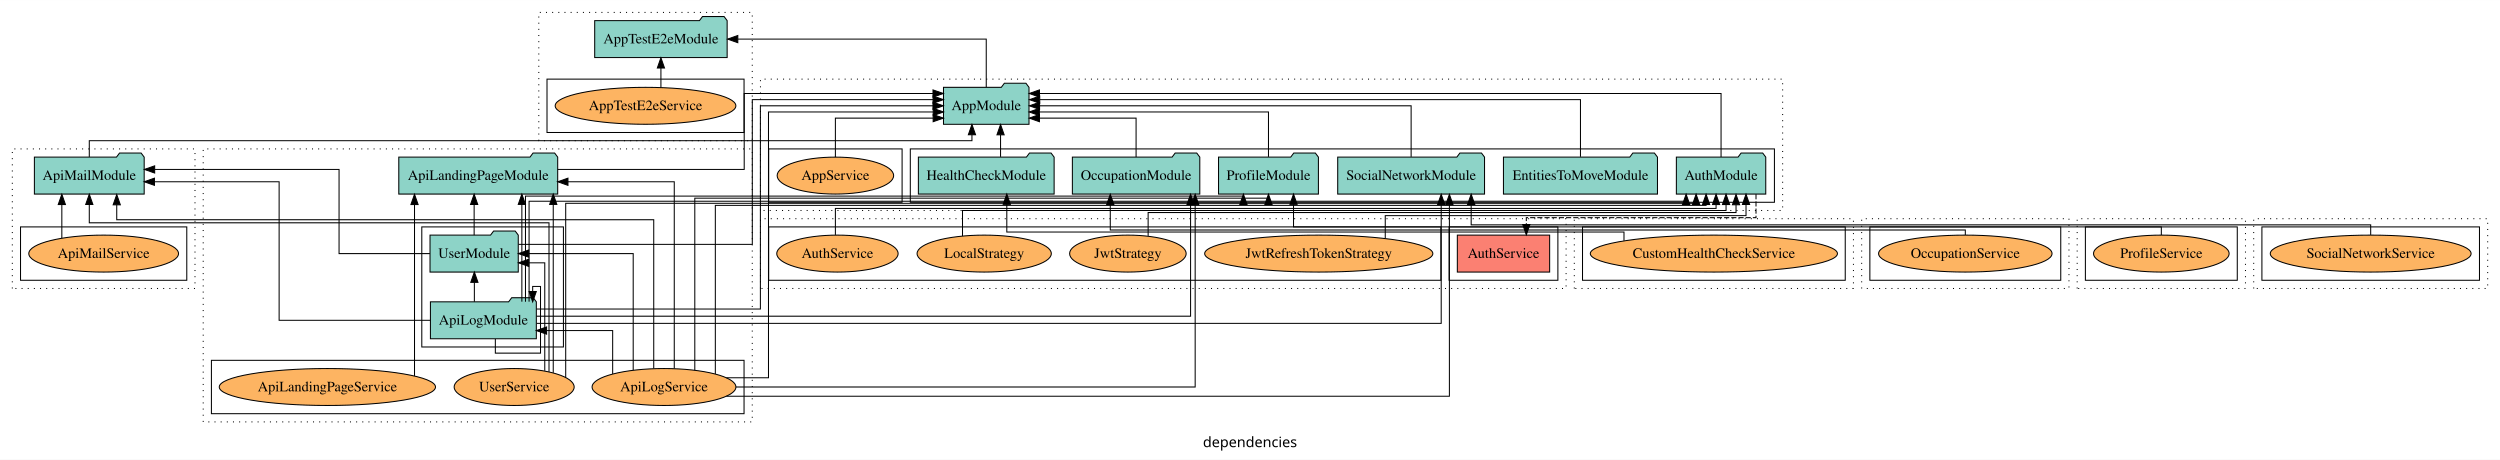
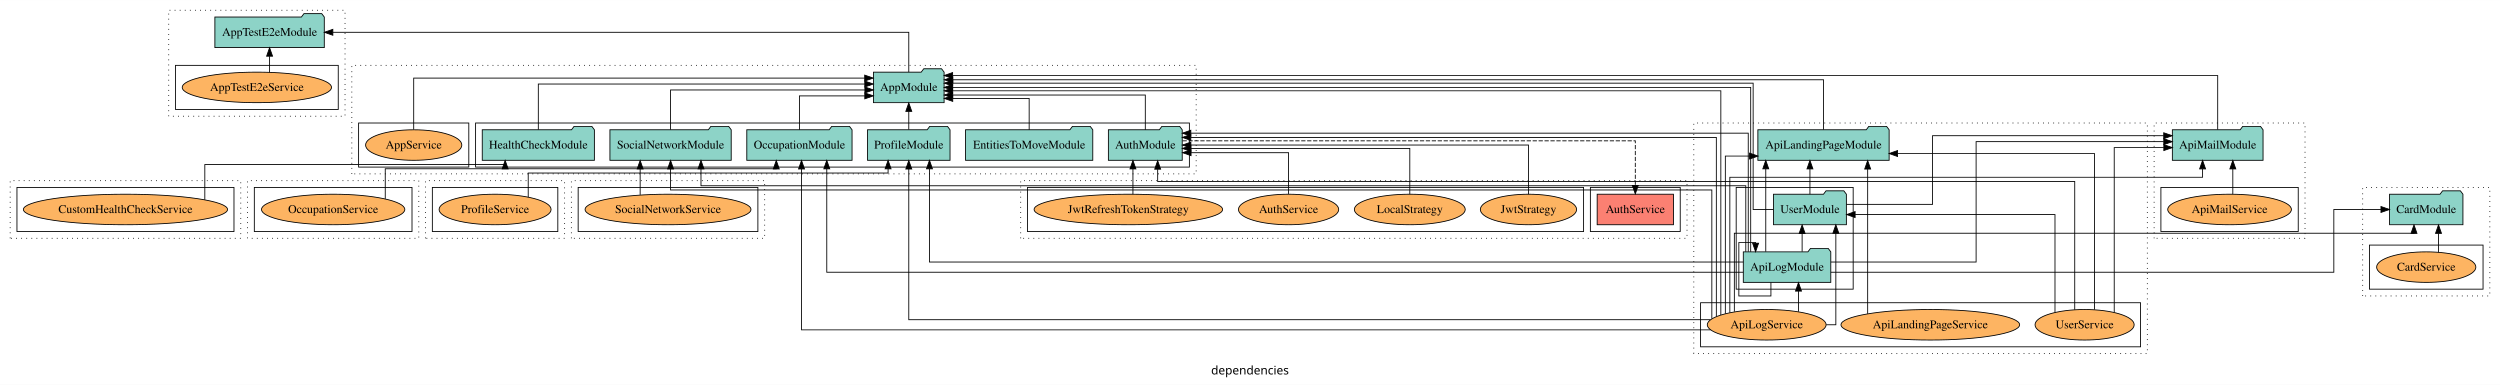
- <svg xmlns="http://www.w3.org/2000/svg" width="2436pt" height="448pt" viewBox="0.00 0.00 2436.00 447.80">
-   <g id="graph0" class="graph" transform="scale(1 1) rotate(0) translate(4 443.8)">
-     <polygon fill="white" stroke="transparent" points="-4,4 -4,-443.8 2432,-443.8 2432,4 -4,4" />
-     <text text-anchor="middle" x="1214" y="-8.2" font-family="sans-serif" font-size="14.00">dependencies</text>
+ <svg xmlns="http://www.w3.org/2000/svg" width="2949pt" height="454pt" viewBox="0.00 0.00 2949.00 453.80">
+   <g id="graph0" class="graph" transform="scale(1 1) rotate(0) translate(4 449.8)">
+     <polygon fill="white" stroke="transparent" points="-4,4 -4,-449.8 2945,-449.8 2945,4 -4,4" />
+     <text text-anchor="middle" x="1470.5" y="-8.2" font-family="sans-serif" font-size="14.00">dependencies</text>
    <g id="clust1" class="cluster">
-       <polygon fill="none" stroke="black" stroke-dasharray="1,5" points="194,-32.8 194,-298.8 729,-298.8 729,-32.8 194,-32.8" />
+       <polygon fill="none" stroke="black" stroke-dasharray="1,5" points="1994,-32.8 1994,-304.8 2529,-304.8 2529,-32.8 1994,-32.8" />
    </g>
    <g id="clust3" class="cluster">
-       <polygon fill="none" stroke="black" points="407,-105.8 407,-222.8 545,-222.8 545,-105.8 407,-105.8" />
+       <polygon fill="none" stroke="black" points="2044,-108.8 2044,-228.8 2182,-228.8 2182,-108.8 2044,-108.8" />
    </g>
    <g id="clust6" class="cluster">
-       <polygon fill="none" stroke="black" points="202,-40.8 202,-92.8 721,-92.8 721,-40.8 202,-40.8" />
+       <polygon fill="none" stroke="black" points="2002,-40.8 2002,-92.8 2521,-92.8 2521,-40.8 2002,-40.8" />
    </g>
    <g id="clust13" class="cluster">
-       <polygon fill="none" stroke="black" stroke-dasharray="1,5" points="8,-162.8 8,-298.8 186,-298.8 186,-162.8 8,-162.8" />
+       <polygon fill="none" stroke="black" stroke-dasharray="1,5" points="2537,-168.8 2537,-304.8 2715,-304.8 2715,-168.8 2537,-168.8" />
    </g>
    <g id="clust18" class="cluster">
-       <polygon fill="none" stroke="black" points="16,-170.8 16,-222.8 178,-222.8 178,-170.8 16,-170.8" />
+       <polygon fill="none" stroke="black" points="2545,-176.8 2545,-228.8 2707,-228.8 2707,-176.8 2545,-176.8" />
    </g>
    <g id="clust19" class="cluster">
-       <polygon fill="none" stroke="black" stroke-dasharray="1,5" points="737,-238.8 737,-366.8 1733,-366.8 1733,-238.8 737,-238.8" />
+       <polygon fill="none" stroke="black" stroke-dasharray="1,5" points="411,-244.8 411,-372.8 1407,-372.8 1407,-244.8 411,-244.8" />
    </g>
    <g id="clust21" class="cluster">
-       <polygon fill="none" stroke="black" points="883,-246.8 883,-298.8 1725,-298.8 1725,-246.8 883,-246.8" />
+       <polygon fill="none" stroke="black" points="557,-252.8 557,-304.8 1399,-304.8 1399,-252.8 557,-252.8" />
    </g>
    <g id="clust24" class="cluster">
-       <polygon fill="none" stroke="black" points="745,-246.8 745,-298.8 875,-298.8 875,-246.8 745,-246.8" />
+       <polygon fill="none" stroke="black" points="419,-252.8 419,-304.8 549,-304.8 549,-252.8 419,-252.8" />
    </g>
    <g id="clust25" class="cluster">
-       <polygon fill="none" stroke="black" stroke-dasharray="1,5" points="521,-306.8 521,-431.8 729,-431.8 729,-306.8 521,-306.8" />
+       <polygon fill="none" stroke="black" stroke-dasharray="1,5" points="195,-312.8 195,-437.8 403,-437.8 403,-312.8 195,-312.8" />
    </g>
    <g id="clust30" class="cluster">
-       <polygon fill="none" stroke="black" points="529,-314.8 529,-366.8 721,-366.8 721,-314.8 529,-314.8" />
+       <polygon fill="none" stroke="black" points="203,-320.8 203,-372.8 395,-372.8 395,-320.8 203,-320.8" />
    </g>
    <g id="clust31" class="cluster">
-       <polygon fill="none" stroke="black" stroke-dasharray="1,5" points="737,-162.8 737,-230.8 1522,-230.8 1522,-162.8 737,-162.8" />
+       <polygon fill="none" stroke="black" stroke-dasharray="1,5" points="1200,-168.8 1200,-236.8 1986,-236.8 1986,-168.8 1200,-168.8" />
    </g>
    <g id="clust34" class="cluster">
-       <polygon fill="none" stroke="black" points="1408,-170.8 1408,-222.8 1514,-222.8 1514,-170.8 1408,-170.8" />
+       <polygon fill="none" stroke="black" points="1872,-176.8 1872,-228.8 1978,-228.8 1978,-176.8 1872,-176.8" />
    </g>
    <g id="clust36" class="cluster">
-       <polygon fill="none" stroke="black" points="745,-170.8 745,-222.8 1400,-222.8 1400,-170.8 745,-170.8" />
-     </g>
-     <g id="clust43" class="cluster">
-       <polygon fill="none" stroke="black" stroke-dasharray="1,5" points="1530,-162.8 1530,-230.8 1802,-230.8 1802,-162.8 1530,-162.8" />
-     </g>
-     <g id="clust48" class="cluster">
-       <polygon fill="none" stroke="black" points="1538,-170.8 1538,-222.8 1794,-222.8 1794,-170.8 1538,-170.8" />
+       <polygon fill="none" stroke="black" points="1208,-176.8 1208,-228.8 1864,-228.8 1864,-176.8 1208,-176.8" />
+     </g>
+     <g id="clust37" class="cluster">
+       <polygon fill="none" stroke="black" stroke-dasharray="1,5" points="2783,-100.8 2783,-228.8 2933,-228.8 2933,-100.8 2783,-100.8" />
+     </g>
+     <g id="clust42" class="cluster">
+       <polygon fill="none" stroke="black" points="2791,-108.8 2791,-160.8 2925,-160.8 2925,-108.8 2791,-108.8" />
    </g>
    <g id="clust49" class="cluster">
-       <polygon fill="none" stroke="black" stroke-dasharray="1,5" points="1810,-162.8 1810,-230.8 2012,-230.8 2012,-162.8 1810,-162.8" />
+       <polygon fill="none" stroke="black" stroke-dasharray="1,5" points="8,-168.8 8,-236.8 280,-236.8 280,-168.8 8,-168.8" />
    </g>
    <g id="clust54" class="cluster">
-       <polygon fill="none" stroke="black" points="1818,-170.8 1818,-222.8 2004,-222.8 2004,-170.8 1818,-170.8" />
+       <polygon fill="none" stroke="black" points="16,-176.8 16,-228.8 272,-228.8 272,-176.8 16,-176.8" />
    </g>
    <g id="clust55" class="cluster">
-       <polygon fill="none" stroke="black" stroke-dasharray="1,5" points="2020,-162.8 2020,-230.8 2184,-230.8 2184,-162.8 2020,-162.8" />
+       <polygon fill="none" stroke="black" stroke-dasharray="1,5" points="288,-168.8 288,-236.8 490,-236.8 490,-168.8 288,-168.8" />
    </g>
    <g id="clust60" class="cluster">
-       <polygon fill="none" stroke="black" points="2028,-170.8 2028,-222.8 2176,-222.8 2176,-170.8 2028,-170.8" />
+       <polygon fill="none" stroke="black" points="296,-176.8 296,-228.8 482,-228.8 482,-176.8 296,-176.8" />
    </g>
    <g id="clust61" class="cluster">
-       <polygon fill="none" stroke="black" stroke-dasharray="1,5" points="2192,-162.8 2192,-230.8 2420,-230.8 2420,-162.8 2192,-162.8" />
+       <polygon fill="none" stroke="black" stroke-dasharray="1,5" points="498,-168.8 498,-236.8 662,-236.8 662,-168.8 498,-168.8" />
    </g>
    <g id="clust66" class="cluster">
-       <polygon fill="none" stroke="black" points="2200,-170.8 2200,-222.8 2412,-222.8 2412,-170.8 2200,-170.8" />
+       <polygon fill="none" stroke="black" points="506,-176.8 506,-228.8 654,-228.8 654,-176.8 506,-176.8" />
+     </g>
+     <g id="clust67" class="cluster">
+       <polygon fill="none" stroke="black" stroke-dasharray="1,5" points="670,-168.8 670,-236.8 898,-236.8 898,-168.8 670,-168.8" />
+     </g>
+     <g id="clust72" class="cluster">
+       <polygon fill="none" stroke="black" points="678,-176.8 678,-228.8 890,-228.8 890,-176.8 678,-176.8" />
    </g>
    <g id="node1" class="node">
-       <polygon fill="#8dd3c7" stroke="black" points="518.6,-149.8 515.6,-153.8 494.6,-153.8 491.6,-149.8 415.4,-149.8 415.4,-113.8 518.6,-113.8 518.6,-149.8" />
-       <text text-anchor="middle" x="467" y="-127.6" font-family="Times,serif" font-size="14.00">ApiLogModule</text>
+       <polygon fill="#8dd3c7" stroke="black" points="2155.6,-152.8 2152.6,-156.8 2131.6,-156.8 2128.6,-152.8 2052.4,-152.8 2052.4,-116.8 2155.6,-116.8 2155.6,-152.8" />
+       <text text-anchor="middle" x="2104" y="-130.6" font-family="Times,serif" font-size="14.00">ApiLogModule</text>
    </g>
    <g id="edge6" class="edge">
-       <path fill="none" stroke="black" d="M478.66,-113.56C478.66,-106.37 478.66,-99.8 478.66,-99.8 478.66,-99.8 522.68,-99.8 522.68,-99.8 522.68,-99.8 522.68,-164.8 522.68,-164.8 522.68,-164.8 515.04,-164.8 515.04,-164.8 515.04,-164.8 515.04,-159.84 515.04,-159.84" />
-       <polygon fill="black" stroke="black" points="518.54,-159.84 515.04,-149.84 511.54,-159.84 518.54,-159.84" />
+       <path fill="none" stroke="black" d="M2084.98,-116.61C2084.98,-108.52 2084.98,-100.8 2084.98,-100.8 2084.98,-100.8 2047.14,-100.8 2047.14,-100.8 2047.14,-100.8 2047.14,-163.8 2047.14,-163.8 2047.14,-163.8 2066.9,-163.8 2066.9,-163.8 2066.9,-163.8 2066.9,-162.72 2066.9,-162.72" />
+       <polygon fill="black" stroke="black" points="2070.4,-163 2066.9,-153 2063.4,-163 2070.4,-163" />
    </g>
    <g id="node2" class="node">
-       <polygon fill="#8dd3c7" stroke="black" points="500.99,-214.8 497.99,-218.8 476.99,-218.8 473.99,-214.8 415.01,-214.8 415.01,-178.8 500.99,-178.8 500.99,-214.8" />
-       <text text-anchor="middle" x="458" y="-192.6" font-family="Times,serif" font-size="14.00">UserModule</text>
+       <polygon fill="#8dd3c7" stroke="black" points="2173.99,-220.8 2170.99,-224.8 2149.99,-224.8 2146.99,-220.8 2088.01,-220.8 2088.01,-184.8 2173.99,-184.8 2173.99,-220.8" />
+       <text text-anchor="middle" x="2131" y="-198.6" font-family="Times,serif" font-size="14.00">UserModule</text>
+     </g>
+     <g id="edge48" class="edge">
+       <path fill="none" stroke="black" d="M2121.78,-153.02C2121.78,-153.02 2121.78,-174.53 2121.78,-174.53" />
+       <polygon fill="black" stroke="black" points="2118.28,-174.53 2121.78,-184.53 2125.28,-174.53 2118.28,-174.53" />
+     </g>
+     <g id="node3" class="node">
+       <polygon fill="#8dd3c7" stroke="black" points="2224.42,-296.8 2221.42,-300.8 2200.42,-300.8 2197.42,-296.8 2069.58,-296.8 2069.58,-260.8 2224.42,-260.8 2224.42,-296.8" />
+       <text text-anchor="middle" x="2147" y="-274.6" font-family="Times,serif" font-size="14.00">ApiLandingPageModule</text>
+     </g>
+     <g id="edge1" class="edge">
+       <path fill="none" stroke="black" d="M2078.9,-153.04C2078.9,-153.04 2078.9,-250.71 2078.9,-250.71" />
+       <polygon fill="black" stroke="black" points="2075.4,-250.71 2078.9,-260.71 2082.4,-250.71 2075.4,-250.71" />
+     </g>
+     <g id="node7" class="node">
+       <polygon fill="#8dd3c7" stroke="black" points="2665.49,-296.8 2662.49,-300.8 2641.49,-300.8 2638.49,-296.8 2558.51,-296.8 2558.51,-260.8 2665.49,-260.8 2665.49,-296.8" />
+       <text text-anchor="middle" x="2612" y="-274.6" font-family="Times,serif" font-size="14.00">ApiMailModule</text>
+     </g>
+     <g id="edge8" class="edge">
+       <path fill="none" stroke="black" d="M2155.73,-140.8C2221.61,-140.8 2327.02,-140.8 2327.02,-140.8 2327.02,-140.8 2327.02,-282.8 2327.02,-282.8 2327.02,-282.8 2548.4,-282.8 2548.4,-282.8" />
+       <polygon fill="black" stroke="black" points="2548.4,-286.3 2558.4,-282.8 2548.4,-279.3 2548.4,-286.3" />
+     </g>
+     <g id="node9" class="node">
+       <polygon fill="#8dd3c7" stroke="black" points="1390.55,-296.8 1387.55,-300.8 1366.55,-300.8 1363.55,-296.8 1303.45,-296.8 1303.45,-260.8 1390.55,-260.8 1390.55,-296.8" />
+       <text text-anchor="middle" x="1347" y="-274.6" font-family="Times,serif" font-size="14.00">AuthModule</text>
+     </g>
+     <g id="edge27" class="edge">
+       <path fill="none" stroke="black" d="M2058.23,-152.92C2058.23,-194.43 2058.23,-292.8 2058.23,-292.8 2058.23,-292.8 1400.69,-292.8 1400.69,-292.8" />
+       <polygon fill="black" stroke="black" points="1400.69,-289.3 1390.69,-292.8 1400.69,-296.3 1400.69,-289.3" />
+     </g>
+     <g id="node12" class="node">
+       <polygon fill="#8dd3c7" stroke="black" points="1001.08,-296.8 998.08,-300.8 977.08,-300.8 974.08,-296.8 876.92,-296.8 876.92,-260.8 1001.08,-260.8 1001.08,-296.8" />
+       <text text-anchor="middle" x="939" y="-274.6" font-family="Times,serif" font-size="14.00">OccupationModule</text>
+     </g>
+     <g id="edge39" class="edge">
+       <path fill="none" stroke="black" d="M2052.39,-128.8C1830.79,-128.8 971.26,-128.8 971.26,-128.8 971.26,-128.8 971.26,-250.71 971.26,-250.71" />
+       <polygon fill="black" stroke="black" points="967.76,-250.71 971.26,-260.71 974.76,-250.71 967.76,-250.71" />
+     </g>
+     <g id="node13" class="node">
+       <polygon fill="#8dd3c7" stroke="black" points="1116.66,-296.8 1113.66,-300.8 1092.66,-300.8 1089.66,-296.8 1019.34,-296.8 1019.34,-260.8 1116.66,-260.8 1116.66,-296.8" />
+       <text text-anchor="middle" x="1068" y="-274.6" font-family="Times,serif" font-size="14.00">ProfileModule</text>
+     </g>
+     <g id="edge42" class="edge">
+       <path fill="none" stroke="black" d="M2052.44,-140.8C1846.3,-140.8 1092.41,-140.8 1092.41,-140.8 1092.41,-140.8 1092.41,-250.76 1092.41,-250.76" />
+       <polygon fill="black" stroke="black" points="1088.91,-250.76 1092.41,-260.76 1095.91,-250.76 1088.91,-250.76" />
+     </g>
+     <g id="node14" class="node">
+       <polygon fill="#8dd3c7" stroke="black" points="858.53,-296.8 855.53,-300.8 834.53,-300.8 831.53,-296.8 715.47,-296.8 715.47,-260.8 858.53,-260.8 858.53,-296.8" />
+       <text text-anchor="middle" x="787" y="-274.6" font-family="Times,serif" font-size="14.00">SocialNetworkModule</text>
    </g>
    <g id="edge45" class="edge">
-       <path fill="none" stroke="black" d="M458.22,-149.91C458.22,-149.91 458.22,-168.79 458.22,-168.79" />
-       <polygon fill="black" stroke="black" points="454.72,-168.79 458.22,-178.79 461.72,-168.79 454.72,-168.79" />
-     </g>
-     <g id="node3" class="node">
-       <polygon fill="#8dd3c7" stroke="black" points="539.42,-290.8 536.42,-294.8 515.42,-294.8 512.42,-290.8 384.58,-290.8 384.58,-254.8 539.42,-254.8 539.42,-290.8" />
-       <text text-anchor="middle" x="462" y="-268.6" font-family="Times,serif" font-size="14.00">ApiLandingPageModule</text>
-     </g>
-     <g id="edge1" class="edge">
-       <path fill="none" stroke="black" d="M504.5,-149.94C504.5,-149.94 504.5,-244.73 504.5,-244.73" />
-       <polygon fill="black" stroke="black" points="501,-244.72 504.5,-254.73 508,-244.73 501,-244.72" />
-     </g>
-     <g id="node7" class="node">
-       <polygon fill="#8dd3c7" stroke="black" points="136.49,-290.8 133.49,-294.8 112.49,-294.8 109.49,-290.8 29.51,-290.8 29.51,-254.8 136.49,-254.8 136.49,-290.8" />
-       <text text-anchor="middle" x="83" y="-268.6" font-family="Times,serif" font-size="14.00">ApiMailModule</text>
-     </g>
-     <g id="edge8" class="edge">
-       <path fill="none" stroke="black" d="M415.23,-131.8C356.26,-131.8 267.98,-131.8 267.98,-131.8 267.98,-131.8 267.98,-266.8 267.98,-266.8 267.98,-266.8 146.5,-266.8 146.5,-266.8" />
-       <polygon fill="black" stroke="black" points="146.5,-263.3 136.5,-266.8 146.5,-270.3 146.5,-263.3" />
-     </g>
-     <g id="node9" class="node">
-       <polygon fill="#8dd3c7" stroke="black" points="1716.55,-290.8 1713.55,-294.8 1692.55,-294.8 1689.55,-290.8 1629.45,-290.8 1629.45,-254.8 1716.55,-254.8 1716.55,-290.8" />
-       <text text-anchor="middle" x="1673" y="-268.6" font-family="Times,serif" font-size="14.00">AuthModule</text>
-     </g>
-     <g id="edge27" class="edge">
-       <path fill="none" stroke="black" d="M511.53,-149.93C511.53,-182.55 511.53,-247.8 511.53,-247.8 511.53,-247.8 1638.95,-247.8 1638.95,-247.8 1638.95,-247.8 1638.95,-248.48 1638.95,-248.48" />
-       <polygon fill="black" stroke="black" points="1635.45,-244.63 1638.95,-254.63 1642.45,-244.63 1635.45,-244.63" />
-     </g>
-     <g id="node12" class="node">
-       <polygon fill="#8dd3c7" stroke="black" points="1165.08,-290.8 1162.08,-294.8 1141.08,-294.8 1138.08,-290.8 1040.92,-290.8 1040.92,-254.8 1165.08,-254.8 1165.08,-290.8" />
-       <text text-anchor="middle" x="1103" y="-268.6" font-family="Times,serif" font-size="14.00">OccupationModule</text>
+       <path fill="none" stroke="black" d="M2055.34,-152.86C2055.34,-180.67 2055.34,-230.8 2055.34,-230.8 2055.34,-230.8 822.88,-230.8 822.88,-230.8 822.88,-230.8 822.88,-250.65 822.88,-250.65" />
+       <polygon fill="black" stroke="black" points="819.38,-250.65 822.88,-260.65 826.38,-250.65 819.38,-250.65" />
+     </g>
+     <g id="node15" class="node">
+       <polygon fill="#8dd3c7" stroke="black" points="1109.66,-364.8 1106.66,-368.8 1085.66,-368.8 1082.66,-364.8 1026.34,-364.8 1026.34,-328.8 1109.66,-328.8 1109.66,-364.8" />
+       <text text-anchor="middle" x="1068" y="-342.6" font-family="Times,serif" font-size="14.00">AppModule</text>
+     </g>
+     <g id="edge14" class="edge">
+       <path fill="none" stroke="black" d="M2061.12,-152.88C2061.12,-204.14 2061.12,-346.8 2061.12,-346.8 2061.12,-346.8 1119.72,-346.8 1119.72,-346.8" />
+       <polygon fill="black" stroke="black" points="1119.72,-343.3 1109.72,-346.8 1119.72,-350.3 1119.72,-343.3" />
+     </g>
+     <g id="node24" class="node">
+       <polygon fill="#8dd3c7" stroke="black" points="2901.27,-220.8 2898.27,-224.8 2877.27,-224.8 2874.27,-220.8 2814.73,-220.8 2814.73,-184.8 2901.27,-184.8 2901.27,-220.8" />
+       <text text-anchor="middle" x="2858" y="-198.6" font-family="Times,serif" font-size="14.00">CardModule</text>
+     </g>
+     <g id="edge35" class="edge">
+       <path fill="none" stroke="black" d="M2155.69,-128.8C2308.74,-128.8 2748.98,-128.8 2748.98,-128.8 2748.98,-128.8 2748.98,-202.8 2748.98,-202.8 2748.98,-202.8 2804.6,-202.8 2804.6,-202.8" />
+       <polygon fill="black" stroke="black" points="2804.6,-206.3 2814.6,-202.8 2804.6,-199.3 2804.6,-206.3" />
+     </g>
+     <g id="edge2" class="edge">
+       <path fill="none" stroke="black" d="M2131,-220.81C2131,-220.81 2131,-250.65 2131,-250.65" />
+       <polygon fill="black" stroke="black" points="2127.5,-250.65 2131,-260.65 2134.5,-250.65 2127.5,-250.65" />
+     </g>
+     <g id="edge9" class="edge">
+       <path fill="none" stroke="black" d="M2174,-208.8C2216.63,-208.8 2275.62,-208.8 2275.62,-208.8 2275.62,-208.8 2275.62,-289.8 2275.62,-289.8 2275.62,-289.8 2548.33,-289.8 2548.33,-289.8" />
+       <polygon fill="black" stroke="black" points="2548.33,-293.3 2558.33,-289.8 2548.33,-286.3 2548.33,-293.3" />
+     </g>
+     <g id="edge22" class="edge">
+       <path fill="none" stroke="black" d="M2087.82,-202.8C2074.85,-202.8 2064.01,-202.8 2064.01,-202.8 2064.01,-202.8 2064.01,-351.8 2064.01,-351.8 2064.01,-351.8 1119.84,-351.8 1119.84,-351.8" />
+       <polygon fill="black" stroke="black" points="1119.84,-348.3 1109.84,-351.8 1119.84,-355.3 1119.84,-348.3" />
+     </g>
+     <g id="edge13" class="edge">
+       <path fill="none" stroke="black" d="M2147,-297.05C2147,-319.82 2147,-355.8 2147,-355.8 2147,-355.8 1119.97,-355.8 1119.97,-355.8" />
+       <polygon fill="black" stroke="black" points="1119.97,-352.3 1109.97,-355.8 1119.97,-359.3 1119.97,-352.3" />
+     </g>
+     <g id="node4" class="node">
+       <ellipse fill="#fdb462" stroke="black" cx="2273" cy="-66.8" rx="105.36" ry="18" />
+       <text text-anchor="middle" x="2273" y="-62.6" font-family="Times,serif" font-size="14.00">ApiLandingPageService</text>
+     </g>
+     <g id="edge3" class="edge">
+       <path fill="none" stroke="black" d="M2199.1,-79.74C2199.1,-79.74 2199.1,-250.5 2199.1,-250.5" />
+       <polygon fill="black" stroke="black" points="2195.6,-250.5 2199.1,-260.5 2202.6,-250.5 2195.6,-250.5" />
+     </g>
+     <g id="node5" class="node">
+       <ellipse fill="#fdb462" stroke="black" cx="2080" cy="-66.8" rx="70.07" ry="18" />
+       <text text-anchor="middle" x="2080" y="-62.6" font-family="Times,serif" font-size="14.00">ApiLogService</text>
+     </g>
+     <g id="edge7" class="edge">
+       <path fill="none" stroke="black" d="M2117.51,-82.23C2117.51,-82.23 2117.51,-106.54 2117.51,-106.54" />
+       <polygon fill="black" stroke="black" points="2114.01,-106.54 2117.51,-116.54 2121.01,-106.54 2114.01,-106.54" />
+     </g>
+     <g id="edge49" class="edge">
+       <path fill="none" stroke="black" d="M2150.22,-66.8C2157.08,-66.8 2161.56,-66.8 2161.56,-66.8 2161.56,-66.8 2161.56,-174.74 2161.56,-174.74" />
+       <polygon fill="black" stroke="black" points="2158.06,-174.74 2161.56,-184.74 2165.06,-174.74 2158.06,-174.74" />
+     </g>
+     <g id="edge4" class="edge">
+       <path fill="none" stroke="black" d="M2031.21,-79.86C2031.21,-124.13 2031.21,-265.8 2031.21,-265.8 2031.21,-265.8 2059.76,-265.8 2059.76,-265.8" />
+       <polygon fill="black" stroke="black" points="2059.76,-269.3 2069.76,-265.8 2059.76,-262.3 2059.76,-269.3" />
+     </g>
+     <g id="edge10" class="edge">
+       <path fill="none" stroke="black" d="M2036.52,-81.04C2036.52,-122.6 2036.52,-240.8 2036.52,-240.8 2036.52,-240.8 2594.17,-240.8 2594.17,-240.8 2594.17,-240.8 2594.17,-250.69 2594.17,-250.69" />
+       <polygon fill="black" stroke="black" points="2590.67,-250.69 2594.17,-260.69 2597.67,-250.69 2590.67,-250.69" />
+     </g>
+     <g id="edge29" class="edge">
+       <path fill="none" stroke="black" d="M2020.59,-76.58C2020.59,-119.35 2020.59,-287.8 2020.59,-287.8 2020.59,-287.8 1400.68,-287.8 1400.68,-287.8" />
+       <polygon fill="black" stroke="black" points="1400.68,-284.3 1390.68,-287.8 1400.68,-291.3 1400.68,-284.3" />
+     </g>
+     <g id="edge40" class="edge">
+       <path fill="none" stroke="black" d="M2013.87,-60.8C1770.88,-60.8 941.48,-60.8 941.48,-60.8 941.48,-60.8 941.48,-250.59 941.48,-250.59" />
+       <polygon fill="black" stroke="black" points="937.98,-250.59 941.48,-260.59 944.98,-250.59 937.98,-250.59" />
+     </g>
+     <g id="edge43" class="edge">
+       <path fill="none" stroke="black" d="M2013.6,-72.8C1788.46,-72.8 1068,-72.8 1068,-72.8 1068,-72.8 1068,-250.52 1068,-250.52" />
+       <polygon fill="black" stroke="black" points="1064.5,-250.52 1068,-260.52 1071.5,-250.52 1064.5,-250.52" />
+     </g>
+     <g id="edge46" class="edge">
+       <path fill="none" stroke="black" d="M2015.28,-74.05C2015.28,-105.15 2015.28,-225.8 2015.28,-225.8 2015.28,-225.8 787,-225.8 787,-225.8 787,-225.8 787,-250.56 787,-250.56" />
+       <polygon fill="black" stroke="black" points="783.5,-250.56 787,-260.56 790.5,-250.56 783.5,-250.56" />
+     </g>
+     <g id="edge23" class="edge">
+       <path fill="none" stroke="black" d="M2025.9,-78.31C2025.9,-130.54 2025.9,-342.8 2025.9,-342.8 2025.9,-342.8 1119.78,-342.8 1119.78,-342.8" />
+       <polygon fill="black" stroke="black" points="1119.78,-339.3 1109.78,-342.8 1119.78,-346.3 1119.78,-339.3" />
    </g>
    <g id="edge36" class="edge">
-       <path fill="none" stroke="black" d="M518.79,-135.8C679.05,-135.8 1156.1,-135.8 1156.1,-135.8 1156.1,-135.8 1156.1,-244.61 1156.1,-244.61" />
-       <polygon fill="black" stroke="black" points="1152.6,-244.61 1156.1,-254.61 1159.6,-244.61 1152.6,-244.61" />
-     </g>
-     <g id="node13" class="node">
-       <polygon fill="#8dd3c7" stroke="black" points="1280.66,-290.8 1277.66,-294.8 1256.66,-294.8 1253.66,-290.8 1183.34,-290.8 1183.34,-254.8 1280.66,-254.8 1280.66,-290.8" />
-       <text text-anchor="middle" x="1232" y="-268.6" font-family="Times,serif" font-size="14.00">ProfileModule</text>
-     </g>
-     <g id="edge39" class="edge">
-       <path fill="none" stroke="black" d="M508.02,-149.91C508.02,-183.67 508.02,-252.8 508.02,-252.8 508.02,-252.8 1207.59,-252.8 1207.59,-252.8 1207.59,-252.8 1207.59,-252.98 1207.59,-252.98" />
-       <polygon fill="black" stroke="black" points="1204.09,-244.65 1207.59,-254.65 1211.09,-244.65 1204.09,-244.65" />
-     </g>
-     <g id="node14" class="node">
-       <polygon fill="#8dd3c7" stroke="black" points="1442.53,-290.8 1439.53,-294.8 1418.53,-294.8 1415.53,-290.8 1299.47,-290.8 1299.47,-254.8 1442.53,-254.8 1442.53,-290.8" />
-       <text text-anchor="middle" x="1371" y="-268.6" font-family="Times,serif" font-size="14.00">SocialNetworkModule</text>
-     </g>
-     <g id="edge42" class="edge">
-       <path fill="none" stroke="black" d="M518.84,-128.8C714.95,-128.8 1400.31,-128.8 1400.31,-128.8 1400.31,-128.8 1400.31,-244.56 1400.31,-244.56" />
-       <polygon fill="black" stroke="black" points="1396.81,-244.56 1400.31,-254.56 1403.81,-244.56 1396.81,-244.56" />
-     </g>
-     <g id="node15" class="node">
-       <polygon fill="#8dd3c7" stroke="black" points="998.66,-358.8 995.66,-362.8 974.66,-362.8 971.66,-358.8 915.34,-358.8 915.34,-322.8 998.66,-322.8 998.66,-358.8" />
-       <text text-anchor="middle" x="957" y="-336.6" font-family="Times,serif" font-size="14.00">AppModule</text>
-     </g>
-     <g id="edge14" class="edge">
-       <path fill="none" stroke="black" d="M518.72,-142.8C597.1,-142.8 736.92,-142.8 736.92,-142.8 736.92,-142.8 736.92,-340.8 736.92,-340.8 736.92,-340.8 905.09,-340.8 905.09,-340.8" />
-       <polygon fill="black" stroke="black" points="905.09,-344.3 915.09,-340.8 905.09,-337.3 905.09,-344.3" />
-     </g>
-     <g id="edge2" class="edge">
-       <path fill="none" stroke="black" d="M458,-214.81C458,-214.81 458,-244.65 458,-244.65" />
-       <polygon fill="black" stroke="black" points="454.5,-244.65 458,-254.65 461.5,-244.65 454.5,-244.65" />
-     </g>
-     <g id="edge9" class="edge">
-       <path fill="none" stroke="black" d="M414.9,-196.8C376.52,-196.8 326.38,-196.8 326.38,-196.8 326.38,-196.8 326.38,-278.8 326.38,-278.8 326.38,-278.8 146.71,-278.8 146.71,-278.8" />
-       <polygon fill="black" stroke="black" points="146.71,-275.3 136.71,-278.8 146.71,-282.3 146.71,-275.3" />
-     </g>
-     <g id="edge22" class="edge">
-       <path fill="none" stroke="black" d="M501.25,-205.8C577.77,-205.8 729.04,-205.8 729.04,-205.8 729.04,-205.8 729.04,-346.8 729.04,-346.8 729.04,-346.8 905.19,-346.8 905.19,-346.8" />
-       <polygon fill="black" stroke="black" points="905.19,-350.3 915.19,-346.8 905.19,-343.3 905.19,-350.3" />
-     </g>
-     <g id="edge13" class="edge">
-       <path fill="none" stroke="black" d="M539.4,-278.8C615.77,-278.8 721.15,-278.8 721.15,-278.8 721.15,-278.8 721.15,-352.8 721.15,-352.8 721.15,-352.8 905.11,-352.8 905.11,-352.8" />
-       <polygon fill="black" stroke="black" points="905.11,-356.3 915.11,-352.8 905.11,-349.3 905.11,-356.3" />
-     </g>
-     <g id="node4" class="node">
-       <ellipse fill="#fdb462" stroke="black" cx="315" cy="-66.8" rx="105.36" ry="18" />
-       <text text-anchor="middle" x="315" y="-62.6" font-family="Times,serif" font-size="14.00">ApiLandingPageService</text>
-     </g>
-     <g id="edge3" class="edge">
-       <path fill="none" stroke="black" d="M399.9,-77.59C399.9,-77.59 399.9,-244.56 399.9,-244.56" />
-       <polygon fill="black" stroke="black" points="396.4,-244.56 399.9,-254.56 403.4,-244.56 396.4,-244.56" />
-     </g>
-     <g id="node5" class="node">
-       <ellipse fill="#fdb462" stroke="black" cx="643" cy="-66.8" rx="70.07" ry="18" />
-       <text text-anchor="middle" x="643" y="-62.6" font-family="Times,serif" font-size="14.00">ApiLogService</text>
-     </g>
-     <g id="edge7" class="edge">
-       <path fill="none" stroke="black" d="M592.98,-79.56C592.98,-95.8 592.98,-121.8 592.98,-121.8 592.98,-121.8 528.6,-121.8 528.6,-121.8" />
-       <polygon fill="black" stroke="black" points="528.6,-118.3 518.6,-121.8 528.6,-125.3 528.6,-118.3" />
-     </g>
-     <g id="edge46" class="edge">
-       <path fill="none" stroke="black" d="M612.99,-83.26C612.99,-118.25 612.99,-196.8 612.99,-196.8 612.99,-196.8 511.17,-196.8 511.17,-196.8" />
-       <polygon fill="black" stroke="black" points="511.17,-193.3 501.17,-196.8 511.17,-200.3 511.17,-193.3" />
-     </g>
-     <g id="edge4" class="edge">
-       <path fill="none" stroke="black" d="M653,-84.9C653,-134.13 653,-266.8 653,-266.8 653,-266.8 549.41,-266.8 549.41,-266.8" />
-       <polygon fill="black" stroke="black" points="549.41,-263.3 539.41,-266.8 549.41,-270.3 549.41,-263.3" />
-     </g>
-     <g id="edge10" class="edge">
-       <path fill="none" stroke="black" d="M633,-84.87C633,-127.31 633,-229.8 633,-229.8 633,-229.8 109.75,-229.8 109.75,-229.8 109.75,-229.8 109.75,-244.31 109.75,-244.31" />
-       <polygon fill="black" stroke="black" points="106.25,-244.31 109.75,-254.31 113.25,-244.31 106.25,-244.31" />
-     </g>
-     <g id="edge29" class="edge">
-       <path fill="none" stroke="black" d="M693.02,-79.53C693.02,-120.11 693.02,-243.8 693.02,-243.8 693.02,-243.8 1658.41,-243.8 1658.41,-243.8 1658.41,-243.8 1658.41,-244.88 1658.41,-244.88" />
-       <polygon fill="black" stroke="black" points="1654.91,-244.6 1658.41,-254.6 1661.91,-244.6 1654.91,-244.6" />
+       <path fill="none" stroke="black" d="M2041.83,-82.27C2041.83,-112.14 2041.83,-174.8 2041.83,-174.8 2041.83,-174.8 2843.54,-174.8 2843.54,-174.8 2843.54,-174.8 2843.54,-175.78 2843.54,-175.78" />
+       <polygon fill="black" stroke="black" points="2840.04,-174.59 2843.54,-184.59 2847.04,-174.59 2840.04,-174.59" />
+     </g>
+     <g id="node6" class="node">
+       <ellipse fill="#fdb462" stroke="black" cx="2455" cy="-66.8" rx="58.46" ry="18" />
+       <text text-anchor="middle" x="2455" y="-62.6" font-family="Times,serif" font-size="14.00">UserService</text>
+     </g>
+     <g id="edge50" class="edge">
+       <path fill="none" stroke="black" d="M2420.06,-81.21C2420.06,-115.06 2420.06,-196.8 2420.06,-196.8 2420.06,-196.8 2184.28,-196.8 2184.28,-196.8" />
+       <polygon fill="black" stroke="black" points="2184.28,-193.3 2174.28,-196.8 2184.28,-200.3 2184.28,-193.3" />
+     </g>
+     <g id="edge5" class="edge">
+       <path fill="none" stroke="black" d="M2466.65,-84.73C2466.65,-134.16 2466.65,-268.8 2466.65,-268.8 2466.65,-268.8 2234.38,-268.8 2234.38,-268.8" />
+       <polygon fill="black" stroke="black" points="2234.38,-265.3 2224.38,-268.8 2234.38,-272.3 2234.38,-265.3" />
+     </g>
+     <g id="edge12" class="edge">
+       <path fill="none" stroke="black" d="M2489.94,-81.5C2489.94,-129.07 2489.94,-275.8 2489.94,-275.8 2489.94,-275.8 2548.46,-275.8 2548.46,-275.8" />
+       <polygon fill="black" stroke="black" points="2548.46,-279.3 2558.46,-275.8 2548.46,-272.3 2548.46,-279.3" />
+     </g>
+     <g id="edge34" class="edge">
+       <path fill="none" stroke="black" d="M2443.35,-84.57C2443.35,-127.96 2443.35,-235.8 2443.35,-235.8 2443.35,-235.8 1361.59,-235.8 1361.59,-235.8 1361.59,-235.8 1361.59,-250.31 1361.59,-250.31" />
+       <polygon fill="black" stroke="black" points="1358.09,-250.31 1361.59,-260.31 1365.09,-250.31 1358.09,-250.31" />
+     </g>
+     <g id="edge15" class="edge">
+       <path fill="none" stroke="black" d="M2612,-297C2612,-321.16 2612,-360.8 2612,-360.8 2612,-360.8 1119.7,-360.8 1119.7,-360.8" />
+       <polygon fill="black" stroke="black" points="1119.7,-357.3 1109.7,-360.8 1119.7,-364.3 1119.7,-357.3" />
+     </g>
+     <g id="node8" class="node">
+       <ellipse fill="#fdb462" stroke="black" cx="2626" cy="-202.8" rx="72.94" ry="18" />
+       <text text-anchor="middle" x="2626" y="-198.6" font-family="Times,serif" font-size="14.00">ApiMailService</text>
+     </g>
+     <g id="edge11" class="edge">
+       <path fill="none" stroke="black" d="M2629.83,-220.81C2629.83,-220.81 2629.83,-250.65 2629.83,-250.65" />
+       <polygon fill="black" stroke="black" points="2626.33,-250.65 2629.83,-260.65 2633.33,-250.65 2626.33,-250.65" />
+     </g>
+     <g id="edge16" class="edge">
+       <path fill="none" stroke="black" d="M1347,-296.82C1347,-314.17 1347,-337.8 1347,-337.8 1347,-337.8 1119.77,-337.8 1119.77,-337.8" />
+       <polygon fill="black" stroke="black" points="1119.77,-334.3 1109.77,-337.8 1119.77,-341.3 1119.77,-334.3" />
+     </g>
+     <g id="node19" class="node">
+       <polygon fill="#fb8072" stroke="black" points="1969.98,-220.8 1880.02,-220.8 1880.02,-184.8 1969.98,-184.8 1969.98,-220.8" />
+       <text text-anchor="middle" x="1925" y="-198.6" font-family="Times,serif" font-size="14.00">AuthService </text>
+     </g>
+     <g id="edge28" class="edge">
+       <path fill="none" stroke="black" stroke-dasharray="5,2" d="M1390.92,-283.8C1525.8,-283.8 1925,-283.8 1925,-283.8 1925,-283.8 1925,-231.18 1925,-231.18" />
+       <polygon fill="black" stroke="black" points="1928.5,-231.18 1925,-221.18 1921.5,-231.18 1928.5,-231.18" />
+     </g>
+     <g id="node10" class="node">
+       <polygon fill="#8dd3c7" stroke="black" points="1285.04,-296.8 1282.04,-300.8 1261.04,-300.8 1258.04,-296.8 1134.96,-296.8 1134.96,-260.8 1285.04,-260.8 1285.04,-296.8" />
+       <text text-anchor="middle" x="1210" y="-274.6" font-family="Times,serif" font-size="14.00">EntitiesToMoveModule</text>
+     </g>
+     <g id="edge17" class="edge">
+       <path fill="none" stroke="black" d="M1210,-296.81C1210,-312.85 1210,-333.8 1210,-333.8 1210,-333.8 1119.84,-333.8 1119.84,-333.8" />
+       <polygon fill="black" stroke="black" points="1119.84,-330.3 1109.84,-333.8 1119.84,-337.3 1119.84,-330.3" />
+     </g>
+     <g id="node11" class="node">
+       <polygon fill="#8dd3c7" stroke="black" points="697.14,-296.8 694.14,-300.8 673.14,-300.8 670.14,-296.8 564.86,-296.8 564.86,-260.8 697.14,-260.8 697.14,-296.8" />
+       <text text-anchor="middle" x="631" y="-274.6" font-family="Times,serif" font-size="14.00">HealthCheckModule</text>
+     </g>
+     <g id="edge18" class="edge">
+       <path fill="none" stroke="black" d="M631,-296.97C631,-318.3 631,-350.8 631,-350.8 631,-350.8 1016.1,-350.8 1016.1,-350.8" />
+       <polygon fill="black" stroke="black" points="1016.1,-354.3 1026.1,-350.8 1016.1,-347.3 1016.1,-354.3" />
+     </g>
+     <g id="edge19" class="edge">
+       <path fill="none" stroke="black" d="M939,-296.83C939,-313.86 939,-336.8 939,-336.8 939,-336.8 1016.12,-336.8 1016.12,-336.8" />
+       <polygon fill="black" stroke="black" points="1016.12,-340.3 1026.12,-336.8 1016.12,-333.3 1016.12,-340.3" />
+     </g>
+     <g id="edge20" class="edge">
+       <path fill="none" stroke="black" d="M1068,-297.02C1068,-297.02 1068,-318.53 1068,-318.53" />
+       <polygon fill="black" stroke="black" points="1064.5,-318.53 1068,-328.53 1071.5,-318.53 1064.5,-318.53" />
+     </g>
+     <g id="edge21" class="edge">
+       <path fill="none" stroke="black" d="M787,-296.91C787,-316.14 787,-343.8 787,-343.8 787,-343.8 1016.23,-343.8 1016.23,-343.8" />
+       <polygon fill="black" stroke="black" points="1016.23,-347.3 1026.23,-343.8 1016.23,-340.3 1016.23,-347.3" />
+     </g>
+     <g id="node17" class="node">
+       <polygon fill="#8dd3c7" stroke="black" points="378.53,-429.8 375.53,-433.8 354.53,-433.8 351.53,-429.8 249.47,-429.8 249.47,-393.8 378.53,-393.8 378.53,-429.8" />
+       <text text-anchor="middle" x="314" y="-407.6" font-family="Times,serif" font-size="14.00">AppTestE2eModule</text>
+     </g>
+     <g id="edge25" class="edge">
+       <path fill="none" stroke="black" d="M1068,-364.91C1068,-384.14 1068,-411.8 1068,-411.8 1068,-411.8 388.61,-411.8 388.61,-411.8" />
+       <polygon fill="black" stroke="black" points="388.61,-408.3 378.61,-411.8 388.61,-415.3 388.61,-408.3" />
+     </g>
+     <g id="node16" class="node">
+       <ellipse fill="#fdb462" stroke="black" cx="484" cy="-278.8" rx="56.75" ry="18" />
+       <text text-anchor="middle" x="484" y="-274.6" font-family="Times,serif" font-size="14.00">AppService</text>
+     </g>
+     <g id="edge24" class="edge">
+       <path fill="none" stroke="black" d="M484,-297.12C484,-320.46 484,-357.8 484,-357.8 484,-357.8 1016,-357.8 1016,-357.8" />
+       <polygon fill="black" stroke="black" points="1016,-361.3 1026,-357.8 1016,-354.3 1016,-361.3" />
+     </g>
+     <g id="node18" class="node">
+       <ellipse fill="#fdb462" stroke="black" cx="299" cy="-346.8" rx="88.03" ry="18" />
+       <text text-anchor="middle" x="299" y="-342.6" font-family="Times,serif" font-size="14.00">AppTestE2eService</text>
+     </g>
+     <g id="edge26" class="edge">
+       <path fill="none" stroke="black" d="M314,-364.56C314,-364.56 314,-383.61 314,-383.61" />
+       <polygon fill="black" stroke="black" points="310.5,-383.61 314,-393.61 317.5,-383.61 310.5,-383.61" />
+     </g>
+     <g id="node20" class="node">
+       <ellipse fill="#fdb462" stroke="black" cx="1516" cy="-202.8" rx="59.11" ry="18" />
+       <text text-anchor="middle" x="1516" y="-198.6" font-family="Times,serif" font-size="14.00">AuthService</text>
+     </g>
+     <g id="edge30" class="edge">
+       <path fill="none" stroke="black" d="M1516,-221.11C1516,-240.95 1516,-269.8 1516,-269.8 1516,-269.8 1400.96,-269.8 1400.96,-269.8" />
+       <polygon fill="black" stroke="black" points="1400.96,-266.3 1390.96,-269.8 1400.96,-273.3 1400.96,-266.3" />
+     </g>
+     <g id="node21" class="node">
+       <ellipse fill="#fdb462" stroke="black" cx="1327" cy="-202.8" rx="111.17" ry="18" />
+       <text text-anchor="middle" x="1327" y="-198.6" font-family="Times,serif" font-size="14.00">JwtRefreshTokenStrategy</text>
+     </g>
+     <g id="edge31" class="edge">
+       <path fill="none" stroke="black" d="M1332.41,-220.81C1332.41,-220.81 1332.41,-250.65 1332.41,-250.65" />
+       <polygon fill="black" stroke="black" points="1328.91,-250.65 1332.41,-260.65 1335.91,-250.65 1328.91,-250.65" />
+     </g>
+     <g id="node22" class="node">
+       <ellipse fill="#fdb462" stroke="black" cx="1799" cy="-202.8" rx="56.77" ry="18" />
+       <text text-anchor="middle" x="1799" y="-198.6" font-family="Times,serif" font-size="14.00">JwtStrategy</text>
+     </g>
+     <g id="edge32" class="edge">
+       <path fill="none" stroke="black" d="M1799,-220.81C1799,-243.29 1799,-278.8 1799,-278.8 1799,-278.8 1400.75,-278.8 1400.75,-278.8" />
+       <polygon fill="black" stroke="black" points="1400.75,-275.3 1390.75,-278.8 1400.75,-282.3 1400.75,-275.3" />
+     </g>
+     <g id="node23" class="node">
+       <ellipse fill="#fdb462" stroke="black" cx="1659" cy="-202.8" rx="65.4" ry="18" />
+       <text text-anchor="middle" x="1659" y="-198.6" font-family="Times,serif" font-size="14.00">LocalStrategy</text>
+     </g>
+     <g id="edge33" class="edge">
+       <path fill="none" stroke="black" d="M1659,-220.97C1659,-242.3 1659,-274.8 1659,-274.8 1659,-274.8 1400.71,-274.8 1400.71,-274.8" />
+       <polygon fill="black" stroke="black" points="1400.71,-271.3 1390.71,-274.8 1400.71,-278.3 1400.71,-271.3" />
+     </g>
+     <g id="node25" class="node">
+       <ellipse fill="#fdb462" stroke="black" cx="2858" cy="-134.8" rx="58.53" ry="18" />
+       <text text-anchor="middle" x="2858" y="-130.6" font-family="Times,serif" font-size="14.00">CardService</text>
    </g>
    <g id="edge37" class="edge">
-       <path fill="none" stroke="black" d="M713.07,-66.8C854.47,-66.8 1160.57,-66.8 1160.57,-66.8 1160.57,-66.8 1160.57,-244.52 1160.57,-244.52" />
-       <polygon fill="black" stroke="black" points="1157.07,-244.52 1160.57,-254.52 1164.07,-244.52 1157.07,-244.52" />
-     </g>
-     <g id="edge40" class="edge">
-       <path fill="none" stroke="black" d="M673.01,-83.13C673.01,-128.16 673.01,-250.8 673.01,-250.8 673.01,-250.8 1232,-250.8 1232,-250.8 1232,-250.8 1232,-251.18 1232,-251.18" />
-       <polygon fill="black" stroke="black" points="1228.5,-244.63 1232,-254.63 1235.5,-244.63 1228.5,-244.63" />
-     </g>
-     <g id="edge43" class="edge">
-       <path fill="none" stroke="black" d="M703.69,-57.8C884.7,-57.8 1408.29,-57.8 1408.29,-57.8 1408.29,-57.8 1408.29,-244.47 1408.29,-244.47" />
-       <polygon fill="black" stroke="black" points="1404.79,-244.47 1408.29,-254.47 1411.79,-244.47 1404.79,-244.47" />
-     </g>
-     <g id="edge23" class="edge">
-       <path fill="none" stroke="black" d="M703.69,-75.8C725.49,-75.8 744.81,-75.8 744.81,-75.8 744.81,-75.8 744.81,-334.8 744.81,-334.8 744.81,-334.8 905.33,-334.8 905.33,-334.8" />
-       <polygon fill="black" stroke="black" points="905.33,-338.3 915.33,-334.8 905.33,-331.3 905.33,-338.3" />
-     </g>
-     <g id="node6" class="node">
-       <ellipse fill="#fdb462" stroke="black" cx="497" cy="-66.8" rx="58.46" ry="18" />
-       <text text-anchor="middle" x="497" y="-62.6" font-family="Times,serif" font-size="14.00">UserService</text>
+       <path fill="none" stroke="black" d="M2872.46,-152.31C2872.46,-152.31 2872.46,-174.64 2872.46,-174.64" />
+       <polygon fill="black" stroke="black" points="2868.96,-174.64 2872.46,-184.64 2875.96,-174.64 2868.96,-174.64" />
+     </g>
+     <g id="node26" class="node">
+       <ellipse fill="#fdb462" stroke="black" cx="144" cy="-202.8" rx="120.41" ry="18" />
+       <text text-anchor="middle" x="144" y="-198.6" font-family="Times,serif" font-size="14.00">CustomHealthCheckService</text>
+     </g>
+     <g id="edge38" class="edge">
+       <path fill="none" stroke="black" d="M237.6,-214.3C237.6,-229.89 237.6,-255.8 237.6,-255.8 237.6,-255.8 591.88,-255.8 591.88,-255.8 591.88,-255.8 591.88,-256.29 591.88,-256.29" />
+       <polygon fill="black" stroke="black" points="588.38,-250.68 591.88,-260.68 595.38,-250.68 588.38,-250.68" />
+     </g>
+     <g id="node27" class="node">
+       <ellipse fill="#fdb462" stroke="black" cx="389" cy="-202.8" rx="84.51" ry="18" />
+       <text text-anchor="middle" x="389" y="-198.6" font-family="Times,serif" font-size="14.00">OccupationService</text>
+     </g>
+     <g id="edge41" class="edge">
+       <path fill="none" stroke="black" d="M450.44,-215.41C450.44,-229.63 450.44,-250.8 450.44,-250.8 450.44,-250.8 911.7,-250.8 911.7,-250.8 911.7,-250.8 911.7,-251.78 911.7,-251.78" />
+       <polygon fill="black" stroke="black" points="908.2,-250.59 911.7,-260.59 915.2,-250.59 908.2,-250.59" />
+     </g>
+     <g id="node28" class="node">
+       <ellipse fill="#fdb462" stroke="black" cx="580" cy="-202.8" rx="66.05" ry="18" />
+       <text text-anchor="middle" x="580" y="-198.6" font-family="Times,serif" font-size="14.00">ProfileService</text>
+     </g>
+     <g id="edge44" class="edge">
+       <path fill="none" stroke="black" d="M619.08,-217.36C619.08,-229.83 619.08,-245.8 619.08,-245.8 619.08,-245.8 1043.59,-245.8 1043.59,-245.8 1043.59,-245.8 1043.59,-250.76 1043.59,-250.76" />
+       <polygon fill="black" stroke="black" points="1040.09,-250.76 1043.59,-260.76 1047.09,-250.76 1040.09,-250.76" />
+     </g>
+     <g id="node29" class="node">
+       <ellipse fill="#fdb462" stroke="black" cx="784" cy="-202.8" rx="97.84" ry="18" />
+       <text text-anchor="middle" x="784" y="-198.6" font-family="Times,serif" font-size="14.00">SocialNetworkService</text>
    </g>
    <g id="edge47" class="edge">
-       <path fill="none" stroke="black" d="M526.82,-82.62C526.82,-115.42 526.82,-187.8 526.82,-187.8 526.82,-187.8 511.19,-187.8 511.19,-187.8" />
-       <polygon fill="black" stroke="black" points="511.19,-184.3 501.19,-187.8 511.19,-191.3 511.19,-184.3" />
-     </g>
-     <g id="edge5" class="edge">
-       <path fill="none" stroke="black" d="M535.08,-80.64C535.08,-80.64 535.08,-244.72 535.08,-244.72" />
-       <polygon fill="black" stroke="black" points="531.58,-244.72 535.08,-254.72 538.58,-244.72 531.58,-244.72" />
-     </g>
-     <g id="edge12" class="edge">
-       <path fill="none" stroke="black" d="M530.95,-81.57C530.95,-121.18 530.95,-226.8 530.95,-226.8 530.95,-226.8 83,-226.8 83,-226.8 83,-226.8 83,-244.62 83,-244.62" />
-       <polygon fill="black" stroke="black" points="79.5,-244.62 83,-254.62 86.5,-244.62 79.5,-244.62" />
-     </g>
-     <g id="edge34" class="edge">
-       <path fill="none" stroke="black" d="M547.22,-75.92C547.22,-112.4 547.22,-245.8 547.22,-245.8 547.22,-245.8 1648.68,-245.8 1648.68,-245.8 1648.68,-245.8 1648.68,-246.68 1648.68,-246.68" />
-       <polygon fill="black" stroke="black" points="1645.18,-244.64 1648.68,-254.64 1652.18,-244.64 1645.18,-244.64" />
-     </g>
-     <g id="edge15" class="edge">
-       <path fill="none" stroke="black" d="M83,-290.99C83,-299.08 83,-306.8 83,-306.8 83,-306.8 943.06,-306.8 943.06,-306.8 943.06,-306.8 943.06,-312.61 943.06,-312.61" />
-       <polygon fill="black" stroke="black" points="939.56,-312.61 943.06,-322.61 946.56,-312.61 939.56,-312.61" />
-     </g>
-     <g id="node8" class="node">
-       <ellipse fill="#fdb462" stroke="black" cx="97" cy="-196.8" rx="72.94" ry="18" />
-       <text text-anchor="middle" x="97" y="-192.6" font-family="Times,serif" font-size="14.00">ApiMailService</text>
-     </g>
-     <g id="edge11" class="edge">
-       <path fill="none" stroke="black" d="M56.25,-211.82C56.25,-211.82 56.25,-244.6 56.25,-244.6" />
-       <polygon fill="black" stroke="black" points="52.75,-244.6 56.25,-254.6 59.75,-244.6 52.75,-244.6" />
-     </g>
-     <g id="edge16" class="edge">
-       <path fill="none" stroke="black" d="M1673,-290.95C1673,-314.56 1673,-352.8 1673,-352.8 1673,-352.8 1008.85,-352.8 1008.85,-352.8" />
-       <polygon fill="black" stroke="black" points="1008.85,-349.3 998.85,-352.8 1008.85,-356.3 1008.85,-349.3" />
-     </g>
-     <g id="node19" class="node">
-       <polygon fill="#fb8072" stroke="black" points="1505.98,-214.8 1416.02,-214.8 1416.02,-178.8 1505.98,-178.8 1505.98,-214.8" />
-       <text text-anchor="middle" x="1461" y="-192.6" font-family="Times,serif" font-size="14.00">AuthService </text>
-     </g>
-     <g id="edge28" class="edge">
-       <path fill="none" stroke="black" stroke-dasharray="5,2" d="M1707.05,-254.7C1707.05,-243.71 1707.05,-231.8 1707.05,-231.8 1707.05,-231.8 1483.24,-231.8 1483.24,-231.8 1483.24,-231.8 1483.24,-225.12 1483.24,-225.12" />
-       <polygon fill="black" stroke="black" points="1486.74,-225.12 1483.24,-215.12 1479.74,-225.12 1486.74,-225.12" />
-     </g>
-     <g id="node10" class="node">
-       <polygon fill="#8dd3c7" stroke="black" points="1611.04,-290.8 1608.04,-294.8 1587.04,-294.8 1584.04,-290.8 1460.96,-290.8 1460.96,-254.8 1611.04,-254.8 1611.04,-290.8" />
-       <text text-anchor="middle" x="1536" y="-268.6" font-family="Times,serif" font-size="14.00">EntitiesToMoveModule</text>
-     </g>
-     <g id="edge17" class="edge">
-       <path fill="none" stroke="black" d="M1536,-291.09C1536,-313.01 1536,-346.8 1536,-346.8 1536,-346.8 1009.11,-346.8 1009.11,-346.8" />
-       <polygon fill="black" stroke="black" points="1009.11,-343.3 999.11,-346.8 1009.11,-350.3 1009.11,-343.3" />
-     </g>
-     <g id="node11" class="node">
-       <polygon fill="#8dd3c7" stroke="black" points="1023.14,-290.8 1020.14,-294.8 999.14,-294.8 996.14,-290.8 890.86,-290.8 890.86,-254.8 1023.14,-254.8 1023.14,-290.8" />
-       <text text-anchor="middle" x="957" y="-268.6" font-family="Times,serif" font-size="14.00">HealthCheckModule</text>
-     </g>
-     <g id="edge18" class="edge">
-       <path fill="none" stroke="black" d="M970.94,-291.02C970.94,-291.02 970.94,-312.53 970.94,-312.53" />
-       <polygon fill="black" stroke="black" points="967.44,-312.53 970.94,-322.53 974.44,-312.53 967.44,-312.53" />
-     </g>
-     <g id="edge19" class="edge">
-       <path fill="none" stroke="black" d="M1103,-290.83C1103,-307.2 1103,-328.8 1103,-328.8 1103,-328.8 1008.84,-328.8 1008.84,-328.8" />
-       <polygon fill="black" stroke="black" points="1008.84,-325.3 998.84,-328.8 1008.84,-332.3 1008.84,-325.3" />
-     </g>
-     <g id="edge20" class="edge">
-       <path fill="none" stroke="black" d="M1232,-291.07C1232,-309.36 1232,-334.8 1232,-334.8 1232,-334.8 1008.77,-334.8 1008.77,-334.8" />
-       <polygon fill="black" stroke="black" points="1008.77,-331.3 998.77,-334.8 1008.77,-338.3 1008.77,-331.3" />
-     </g>
-     <g id="edge21" class="edge">
-       <path fill="none" stroke="black" d="M1371,-291.02C1371,-311.17 1371,-340.8 1371,-340.8 1371,-340.8 1008.97,-340.8 1008.97,-340.8" />
-       <polygon fill="black" stroke="black" points="1008.97,-337.3 998.97,-340.8 1008.97,-344.3 1008.97,-337.3" />
-     </g>
-     <g id="node17" class="node">
-       <polygon fill="#8dd3c7" stroke="black" points="704.53,-423.8 701.53,-427.8 680.53,-427.8 677.53,-423.8 575.47,-423.8 575.47,-387.8 704.53,-387.8 704.53,-423.8" />
-       <text text-anchor="middle" x="640" y="-401.6" font-family="Times,serif" font-size="14.00">AppTestE2eModule</text>
-     </g>
-     <g id="edge25" class="edge">
-       <path fill="none" stroke="black" d="M957,-358.91C957,-378.14 957,-405.8 957,-405.8 957,-405.8 714.91,-405.8 714.91,-405.8" />
-       <polygon fill="black" stroke="black" points="714.91,-402.3 704.91,-405.8 714.91,-409.3 714.91,-402.3" />
-     </g>
-     <g id="node16" class="node">
-       <ellipse fill="#fdb462" stroke="black" cx="810" cy="-272.8" rx="56.75" ry="18" />
-       <text text-anchor="middle" x="810" y="-268.6" font-family="Times,serif" font-size="14.00">AppService</text>
-     </g>
-     <g id="edge24" class="edge">
-       <path fill="none" stroke="black" d="M810,-290.83C810,-307.2 810,-328.8 810,-328.8 810,-328.8 905.27,-328.8 905.27,-328.8" />
-       <polygon fill="black" stroke="black" points="905.27,-332.3 915.27,-328.8 905.27,-325.3 905.27,-332.3" />
-     </g>
-     <g id="node18" class="node">
-       <ellipse fill="#fdb462" stroke="black" cx="625" cy="-340.8" rx="88.03" ry="18" />
-       <text text-anchor="middle" x="625" y="-336.6" font-family="Times,serif" font-size="14.00">AppTestE2eService</text>
-     </g>
-     <g id="edge26" class="edge">
-       <path fill="none" stroke="black" d="M640,-358.56C640,-358.56 640,-377.61 640,-377.61" />
-       <polygon fill="black" stroke="black" points="636.5,-377.61 640,-387.61 643.5,-377.61 636.5,-377.61" />
-     </g>
-     <g id="node20" class="node">
-       <ellipse fill="#fdb462" stroke="black" cx="812" cy="-196.8" rx="59.11" ry="18" />
-       <text text-anchor="middle" x="812" y="-192.6" font-family="Times,serif" font-size="14.00">AuthService</text>
-     </g>
-     <g id="edge30" class="edge">
-       <path fill="none" stroke="black" d="M810,-214.95C810,-227.07 810,-240.8 810,-240.8 810,-240.8 1668.14,-240.8 1668.14,-240.8 1668.14,-240.8 1668.14,-244.56 1668.14,-244.56" />
-       <polygon fill="black" stroke="black" points="1664.64,-244.56 1668.14,-254.56 1671.64,-244.56 1664.64,-244.56" />
-     </g>
-     <g id="node21" class="node">
-       <ellipse fill="#fdb462" stroke="black" cx="1281" cy="-196.8" rx="111.17" ry="18" />
-       <text text-anchor="middle" x="1281" y="-192.6" font-family="Times,serif" font-size="14.00">JwtRefreshTokenStrategy</text>
-     </g>
-     <g id="edge31" class="edge">
-       <path fill="none" stroke="black" d="M1345.79,-211.85C1345.79,-222.09 1345.79,-233.8 1345.79,-233.8 1345.79,-233.8 1697.32,-233.8 1697.32,-233.8 1697.32,-233.8 1697.32,-244.67 1697.32,-244.67" />
-       <polygon fill="black" stroke="black" points="1693.82,-244.67 1697.32,-254.67 1700.82,-244.67 1693.82,-244.67" />
-     </g>
-     <g id="node22" class="node">
-       <ellipse fill="#fdb462" stroke="black" cx="1095" cy="-196.8" rx="56.77" ry="18" />
-       <text text-anchor="middle" x="1095" y="-192.6" font-family="Times,serif" font-size="14.00">JwtStrategy</text>
-     </g>
-     <g id="edge32" class="edge">
-       <path fill="none" stroke="black" d="M1114.74,-214C1114.74,-224.84 1114.74,-236.8 1114.74,-236.8 1114.74,-236.8 1687.59,-236.8 1687.59,-236.8 1687.59,-236.8 1687.59,-244.38 1687.59,-244.38" />
-       <polygon fill="black" stroke="black" points="1684.09,-244.38 1687.59,-254.38 1691.09,-244.38 1684.09,-244.38" />
-     </g>
-     <g id="node23" class="node">
-       <ellipse fill="#fdb462" stroke="black" cx="955" cy="-196.8" rx="65.4" ry="18" />
-       <text text-anchor="middle" x="955" y="-192.6" font-family="Times,serif" font-size="14.00">LocalStrategy</text>
-     </g>
-     <g id="edge33" class="edge">
-       <path fill="none" stroke="black" d="M933.86,-213.88C933.86,-225.51 933.86,-238.8 933.86,-238.8 933.86,-238.8 1677.86,-238.8 1677.86,-238.8 1677.86,-238.8 1677.86,-244.61 1677.86,-244.61" />
-       <polygon fill="black" stroke="black" points="1674.36,-244.61 1677.86,-254.61 1681.36,-244.61 1674.36,-244.61" />
-     </g>
-     <g id="node24" class="node">
-       <ellipse fill="#fdb462" stroke="black" cx="1666" cy="-196.8" rx="120.41" ry="18" />
-       <text text-anchor="middle" x="1666" y="-192.6" font-family="Times,serif" font-size="14.00">CustomHealthCheckService</text>
-     </g>
-     <g id="edge35" class="edge">
-       <path fill="none" stroke="black" d="M1578.41,-209.26C1578.41,-213.78 1578.41,-217.8 1578.41,-217.8 1578.41,-217.8 977.03,-217.8 977.03,-217.8 977.03,-217.8 977.03,-244.79 977.03,-244.79" />
-       <polygon fill="black" stroke="black" points="973.53,-244.79 977.03,-254.79 980.53,-244.79 973.53,-244.79" />
-     </g>
-     <g id="node25" class="node">
-       <ellipse fill="#fdb462" stroke="black" cx="1911" cy="-196.8" rx="84.51" ry="18" />
-       <text text-anchor="middle" x="1911" y="-192.6" font-family="Times,serif" font-size="14.00">OccupationService</text>
-     </g>
-     <g id="edge38" class="edge">
-       <path fill="none" stroke="black" d="M1911,-214.92C1911,-217.77 1911,-219.8 1911,-219.8 1911,-219.8 1077.85,-219.8 1077.85,-219.8 1077.85,-219.8 1077.85,-244.56 1077.85,-244.56" />
-       <polygon fill="black" stroke="black" points="1074.35,-244.56 1077.85,-254.56 1081.35,-244.56 1074.35,-244.56" />
-     </g>
-     <g id="node26" class="node">
-       <ellipse fill="#fdb462" stroke="black" cx="2102" cy="-196.8" rx="66.05" ry="18" />
-       <text text-anchor="middle" x="2102" y="-192.6" font-family="Times,serif" font-size="14.00">ProfileService</text>
-     </g>
-     <g id="edge41" class="edge">
-       <path fill="none" stroke="black" d="M2102,-214.86C2102,-219.29 2102,-222.8 2102,-222.8 2102,-222.8 1256.41,-222.8 1256.41,-222.8 1256.41,-222.8 1256.41,-244.75 1256.41,-244.75" />
-       <polygon fill="black" stroke="black" points="1252.91,-244.75 1256.41,-254.75 1259.91,-244.75 1252.91,-244.75" />
-     </g>
-     <g id="node27" class="node">
-       <ellipse fill="#fdb462" stroke="black" cx="2306" cy="-196.8" rx="97.84" ry="18" />
-       <text text-anchor="middle" x="2306" y="-192.6" font-family="Times,serif" font-size="14.00">SocialNetworkService</text>
-     </g>
-     <g id="edge44" class="edge">
-       <path fill="none" stroke="black" d="M2306,-215.01C2306,-220.35 2306,-224.8 2306,-224.8 2306,-224.8 1429.51,-224.8 1429.51,-224.8 1429.51,-224.8 1429.51,-244.65 1429.51,-244.65" />
-       <polygon fill="black" stroke="black" points="1426.01,-244.65 1429.51,-254.65 1433.01,-244.65 1426.01,-244.65" />
+       <path fill="none" stroke="black" d="M751.12,-220.05C751.12,-220.05 751.12,-250.56 751.12,-250.56" />
+       <polygon fill="black" stroke="black" points="747.62,-250.56 751.12,-260.56 754.62,-250.56 747.62,-250.56" />
    </g>
  </g>
</svg>
